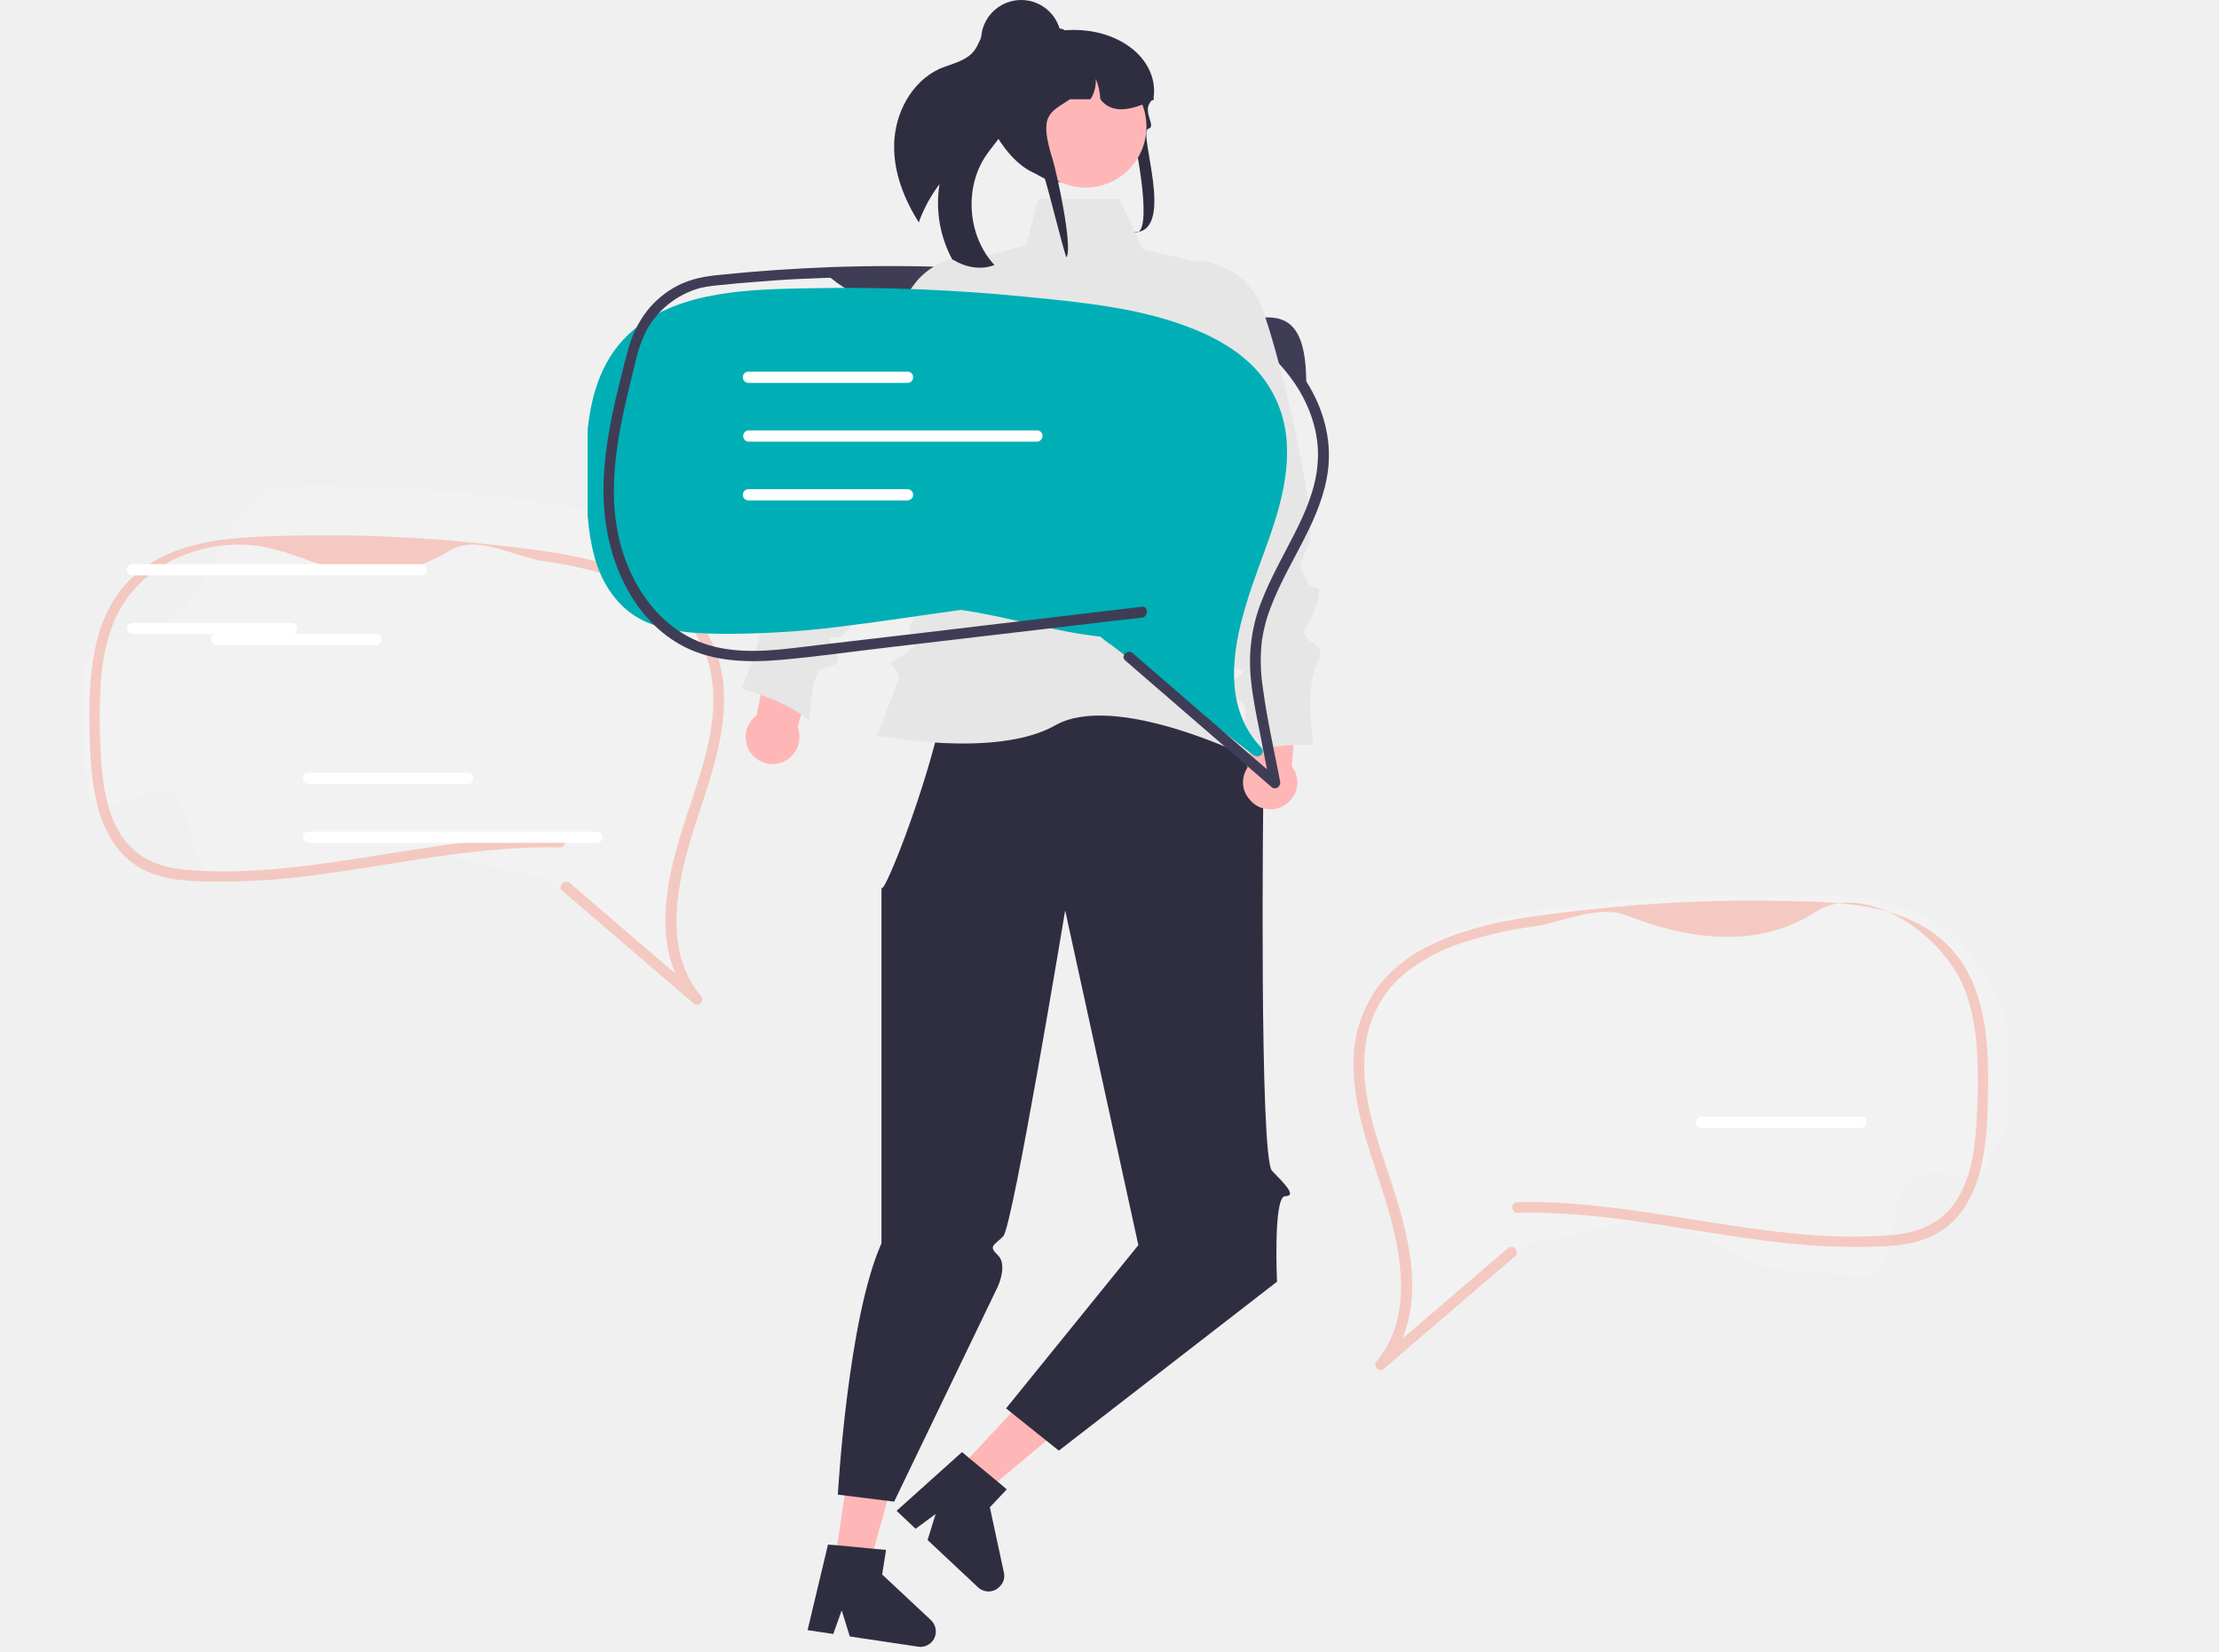
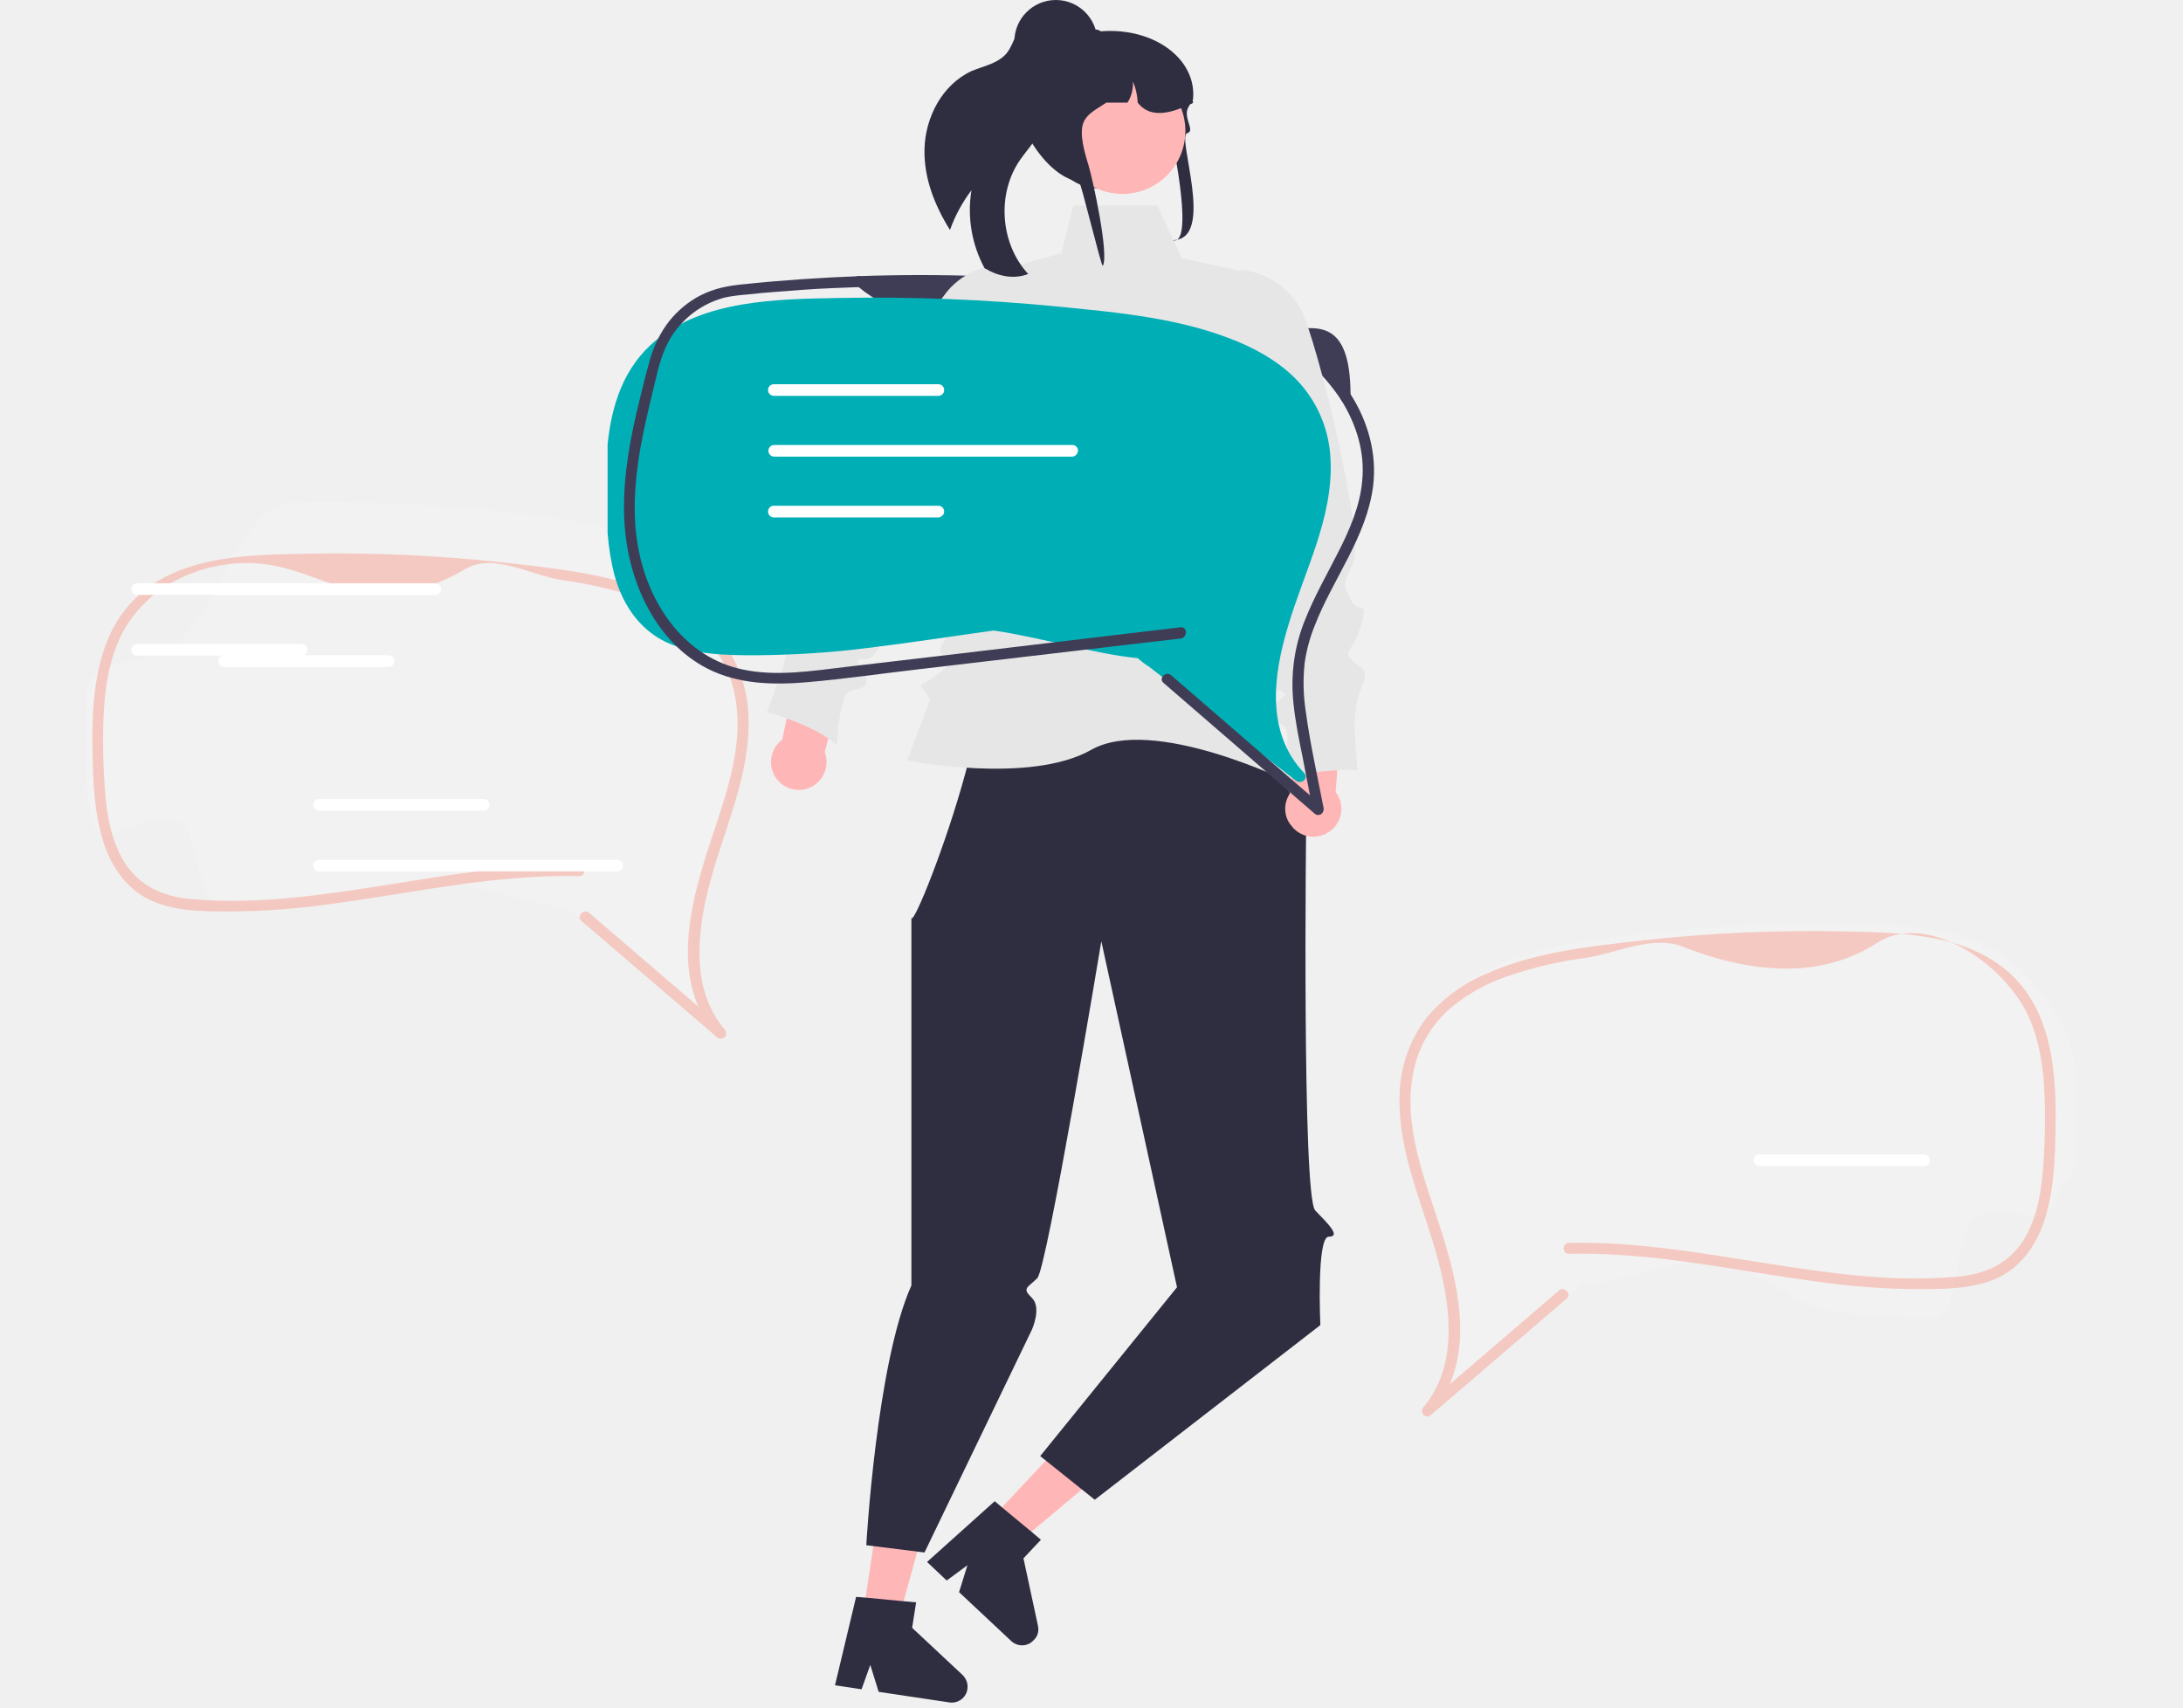
- <svg xmlns="http://www.w3.org/2000/svg" version="1.1" id="Layer_1" x="0px" y="0px" viewBox="0 0 630.6 469.2" style="enable-background:new 0 0 630.6 469.2;" xml:space="preserve">
+ <svg xmlns="http://www.w3.org/2000/svg" version="1.1" id="Layer_1" x="0px" y="0px" viewBox="0 0 600 469.2" style="enable-background:new 0 0 600 469.2;" xml:space="preserve">
  <style type="text/css">
	.st0{fill:#3F3D56;}
	.st1{fill:#F2F2F2;}
- 	.st2{opacity:0.25;fill:#FC5130;}
+ 	.st2{opacity:0.25;fill:#FC5130;enable-background:new    ;}
	.st3{fill:#FFFFFF;}
	.st4{fill:#FFB6B6;}
	.st5{fill:#2F2E41;}
	.st6{fill:#E6E6E6;}
	.st7{fill:#00AFB5;}
</style>
  <path class="st0" d="M236,78.9c18.6,15.5,39.2,2.5,59.1,1.5c9.2-0.5,18.4,1.8,27.4,3.4c8.6,1.6,17.2,3.9,25,7.7  c8.6,4.1,15.9,10.5,21.1,18.4c1,1.6,2.6,0.4,2.6-1.5c-0.1-20.6-9-18.9-18.3-17.4c-8.8,1.4-16.3-7.3-25.1-9.2  c-9.1-1.8-18.3-3.1-27.6-3.9c-10.1-1-20.1-1.7-30.2-2c-11.3-0.4-22.7-0.4-34,0C234.1,75.9,234.1,78.9,236,78.9z" />
  <path class="st1" d="M197.3,280.9c0.6,0.6,0.5,1.6-0.1,2.1s-1.5,0.5-2,0c-12.3-10.5-24.5-21-36.8-31.5l0,0c-0.9-0.6-1.7-1.3-2.4-2.1  c-11.4-1.3-24-5.7-35.8-7.6c-10.5,1.6-20.9,3.4-31.5,4.8c-9.2,1.3-18.4,1.9-27.7,2c-7.5,0-5.4-19.3-12.2-22.9  c-7.1-3.7-21.3,8.3-23.2,0.8c-0.9-3.8-1.5-7.7-1.8-11.6v-24.4c1-10.6,17.9-7.3,25.9-14.8c12.2-11.2,16.2-37.3,31.7-37.6  c18.4-0.4,36.8,0.4,55,2.4c14.9,1.6,30.6,3.2,44.4,9.6c5.9,2.7,11.5,18.5,15.5,23.6c4.6,6,7.3,13.3,7.5,20.9  c0.7,16.1-6.6,30.8-10.6,46C189.7,253.8,187.8,269.7,197.3,280.9z" />
-   <path class="st2" d="M159.8,253.1c12.4,10.7,24.9,21.3,37.3,32c0.6,0.6,1.6,0.5,2.1-0.1s0.5-1.5,0-2c-9.5-11.2-7.6-27.1-4.1-40.3  c4-15.2,11.3-29.9,10.6-46c-0.2-7.6-2.9-14.9-7.5-20.9c-4.2-5-9.5-9-15.5-11.6c-13.8-6.4-29.4-7.9-44.4-9.6c-18.3-2-36.6-2.8-55-2.4  c-15.4,0.3-33.5,0.6-45.5,11.7C26.8,174,25.3,190,25.4,204c0.1,8.1,0.2,16.5,2.2,24.5c1.8,7.5,5.8,14.8,12.9,18.5  c6.8,3.5,14.9,3.5,22.4,3.5c9.3,0,18.5-0.7,27.7-2c18.3-2.4,36.5-6.3,55-7.4c4.5-0.3,9.1-0.4,13.6-0.3c1.9,0,1.9-3,0-3  c-18-0.4-35.8,2.7-53.5,5.5c-17.1,2.7-34.6,5.3-52,3.9c-3.8-0.2-7.6-1-11-2.6c-3.4-1.6-6.2-4.1-8.3-7.3c-4.5-7-5.4-15.9-5.8-24.1  c-0.4-7.1-0.4-14.2,0.2-21.3c0.7-6.9,2.3-13.9,5.9-19.8c8.4-13.6,25.3-19.2,39.7-16.8c16.2,2.7,28.7,15.7,53.5,1.1  c7.8-4.6,18,1.8,26.9,3.1c6.7,0.9,13.3,2.4,19.7,4.5c6.2,1.9,11.9,4.9,16.9,9c5.3,4.4,8.9,10.5,10.4,17.2  c3.4,15.5-3.4,30.9-7.9,45.4c-4,12.9-7.5,28-2,41c1.3,3,3,5.8,5.1,8.3l2.1-2.1c-12.4-10.7-24.9-21.3-37.3-32  C160.5,249.7,158.3,251.8,159.8,253.1z" />
+   <path class="st2" d="M159.8,253.1c12.4,10.7,24.9,21.3,37.3,32c0.6,0.6,1.6,0.5,2.1-0.1s0.5-1.5,0-2c-9.5-11.2-7.6-27.1-4.1-40.3  c4-15.2,11.3-29.9,10.6-46c-0.2-7.6-2.9-14.9-7.5-20.9c-4.2-5-9.5-9-15.5-11.6c-13.8-6.4-29.4-7.9-44.4-9.6c-18.3-2-36.6-2.8-55-2.4  c-15.4,0.3-33.5,0.6-45.5,11.7C26.8,174,25.3,190,25.4,204c0.1,8.1,0.2,16.5,2.2,24.5c1.8,7.5,5.8,14.8,12.9,18.5  c6.8,3.5,14.9,3.5,22.4,3.5c9.3,0,18.5-0.7,27.7-2c18.3-2.4,36.5-6.3,55-7.4c4.5-0.3,9.1-0.4,13.6-0.3c1.9,0,1.9-3,0-3  c-18-0.4-35.8,2.7-53.5,5.5c-17.1,2.7-34.6,5.3-52,3.9c-3.8-0.2-7.6-1-11-2.6s-6.2-4.1-8.3-7.3c-4.5-7-5.4-15.9-5.8-24.1  c-0.4-7.1-0.4-14.2,0.2-21.3c0.7-6.9,2.3-13.9,5.9-19.8c8.4-13.6,25.3-19.2,39.7-16.8c16.2,2.7,28.7,15.7,53.5,1.1  c7.8-4.6,18,1.8,26.9,3.1c6.7,0.9,13.3,2.4,19.7,4.5c6.2,1.9,11.9,4.9,16.9,9c5.3,4.4,8.9,10.5,10.4,17.2  c3.4,15.5-3.4,30.9-7.9,45.4c-4,12.9-7.5,28-2,41c1.3,3,3,5.8,5.1,8.3l2.1-2.1c-12.4-10.7-24.9-21.3-37.3-32  C160.5,249.7,158.3,251.8,159.8,253.1z" />
  <path class="st3" d="M106.8,183.3H61.6c-0.9,0-1.6-0.7-1.6-1.6s0.7-1.6,1.6-1.6l0,0h45.2c0.9,0,1.6,0.7,1.6,1.6  S107.7,183.3,106.8,183.3z" />
  <path class="st3" d="M82.9,180.2H37.7c-0.9,0-1.6-0.7-1.6-1.6s0.7-1.6,1.6-1.6l0,0h45.2c0.9,0,1.6,0.7,1.6,1.6  S83.8,180.1,82.9,180.2z" />
-   <path class="st3" d="M119.7,163.5h-82c-0.9,0-1.6-0.7-1.6-1.6s0.7-1.6,1.6-1.6l0,0h81.9c0.9,0,1.6,0.7,1.6,1.6  C121.2,162.8,120.5,163.5,119.7,163.5z" />
+   <path class="st3" d="M119.7,163.5h-82c-0.9,0-1.6-0.7-1.6-1.6s0.7-1.6,1.6-1.6l0,0h81.9c0.9,0,1.6,0.7,1.6,1.6  S120.5,163.5,119.7,163.5z" />
  <path class="st1" d="M393.1,384.7c-0.6,0.6-0.5,1.6,0.1,2.1s1.5,0.5,2,0c12.3-10.5,24.5-21,36.8-31.5l0,0c0.9-0.6,1.7-1.3,2.4-2.1  c11.4-1.3,24-5.7,35.8-7.6c10.5,1.6,22.9,13.4,33.5,14.8c9.2,1.3,18.4,1.9,27.7,2c7.5,0,5.4-24.3,12.2-27.9  c7.1-3.7,19.3,3.3,21.2-4.2c0.9-3.8,5.5-7.7,5.8-11.6v-24.4c-1-10.6-8-21.1-16-28.5c-12-11.1-30.1-11.4-45.5-11.7  c-18.4-0.4-36.8,0.4-55,2.4c-14.9,1.6-30.6,3.2-44.4,9.6c-6,2.6-11.3,6.6-15.5,11.6c-4.6,6-7.3,13.3-7.5,20.9  c-0.7,16.1,6.6,30.8,10.6,46C400.7,357.6,402.6,373.5,393.1,384.7z" />
  <path class="st2" d="M430.6,356.9c-12.4,10.7-24.9,21.3-37.3,32c-0.6,0.6-1.6,0.5-2.1-0.1s-0.5-1.5,0-2c9.5-11.2,7.6-27.1,4.1-40.3  c-4-15.2-11.3-29.9-10.6-46c0.2-7.6,2.9-14.9,7.5-20.9c4.2-5,9.5-9,15.5-11.6c13.8-6.4,29.4-7.9,44.4-9.6c18.3-2,36.6-2.8,55-2.4  c15.4,0.3,33.5,0.6,45.5,11.7c11,10.1,12.5,26.1,12.4,40.1c-0.1,8.1-0.2,16.5-2.2,24.5c-1.8,7.5-5.8,14.8-12.9,18.5  c-6.8,3.5-14.9,3.5-22.4,3.5c-9.3,0-18.5-0.7-27.7-2c-18.3-2.4-36.5-6.3-55-7.4c-4.5-0.3-9.1-0.4-13.6-0.3c-1.9,0-1.9-3,0-3  c18-0.4,35.8,2.7,53.5,5.5c17.1,2.7,34.6,5.3,52,3.9c3.8-0.2,7.6-1,11-2.6s6.2-4.1,8.3-7.3c4.5-7,5.4-15.9,5.8-24.1  c0.4-7.1,0.4-14.2-0.2-21.3c-0.7-6.9-2.3-13.9-5.9-19.8c-8.4-13.6-27.4-24.7-39.7-16.8c-14,9.1-32,9.5-53.5,1.1  c-8.4-3.3-18,1.8-26.9,3.1c-6.7,0.9-13.3,2.4-19.7,4.5c-6.2,1.9-11.9,4.9-16.9,9c-5.3,4.4-8.9,10.5-10.4,17.2  c-3.4,15.5,3.4,30.9,7.9,45.4c4,12.9,7.5,28,2,41c-1.3,3-3,5.8-5.1,8.3l-2.1-2.1c12.4-10.7,24.9-21.3,37.3-32  C429.9,353.5,432.1,355.6,430.6,356.9z" />
  <path class="st3" d="M132.9,222.8H87.7c-0.9,0-1.6-0.7-1.6-1.6s0.7-1.6,1.6-1.6l0,0h45.2c0.9,0,1.6,0.7,1.6,1.6  S133.8,222.8,132.9,222.8z" />
-   <path class="st3" d="M483.6,320.5h45.2c0.9,0,1.6-0.7,1.6-1.6c0-0.9-0.7-1.6-1.6-1.6l0,0h-45.2c-0.9,0-1.6,0.7-1.6,1.6  C482,319.8,482.7,320.4,483.6,320.5z" />
+   <path class="st3" d="M483.6,320.5h45.2c0.9,0,1.6-0.7,1.6-1.6s-0.7-1.6-1.6-1.6l0,0h-45.2c-0.9,0-1.6,0.7-1.6,1.6  C482,319.8,482.7,320.4,483.6,320.5z" />
  <path class="st3" d="M169.7,239.5h-82c-0.9,0-1.6-0.7-1.6-1.6s0.7-1.6,1.6-1.6l0,0h81.9c0.9,0,1.6,0.7,1.6,1.6  C171.2,238.8,170.5,239.5,169.7,239.5z" />
  <polygon class="st4" points="272.2,417.7 279.4,424.4 309.4,399.3 298.8,389.3 " />
  <path class="st5" d="M285.3,446.9l-4-18.6l4.8-5.1l-2.6-2.2l-8.1-6.7l-2-1.7l-18.6,16.7l5.4,5.1l5.7-4.2l-2.3,7.4l14.3,13.4  c1.8,1.7,4.6,1.6,6.2-0.2C285.2,449.8,285.6,448.3,285.3,446.9L285.3,446.9z" />
  <polygon class="st4" points="237.2,443.8 246.9,445.3 257.4,407.5 243,405.3 " />
  <path class="st5" d="M264.6,460.4l-13.9-13l1.1-7l-3.4-0.3l-10.5-1l-2.6-0.2l-5.8,24.3l7.3,1.1l2.4-6.7l2.3,7.4l19.4,2.9  c2.4,0.4,4.7-1.3,5-3.7C266.1,462.8,265.6,461.4,264.6,460.4z" />
  <path class="st5" d="M331,175.8l28,50.1c0,0-1.2,103,2.5,106.8s7.1,7.2,3.7,7.2s-2.3,24.3-2.3,24.3l-62,48l-15-12l37.6-46.4  l-20.8-95.1c0,0-14.9,89.9-17.6,92.6s-4.3,2.7-1.5,5.4s0,8.8,0,8.8l-29.5,61.2l-16-2c0,0,2.8-50,12.4-71.4V251.8  c-0.7,8.7,33.3-79.3,12.5-72.7C269.7,177,331,175.8,331,175.8z" />
  <path class="st6" d="M318.1,56.5H295l-3.3,13.1L274,74.5c0,0-8.8,58.3-1.4,63s2.2,19.4,2.2,19.4s-18.4,19.9-16.2,22.8  s6.7-1.5,1.5,3.6s-8.1,4.4-6.6,5.9c0.9,0.9,1.6,2,2.1,3.3l-6.3,16.5c0,0,33.7,6.7,50.6-2.9s54.4,8.8,54.4,8.8s-1.9-9.7-3.5-11.1  s-5.4,2.2-2.7-2.6s4.8-2.5,2.6-4.7s-11.8-31.6-11.8-31.6s-7.4-16.2,0.7-22.8s11.2-28.3,11.2-28.3L341,74.5l-16.2-3.6L318.1,56.5z" />
  <path class="st4" d="M226.7,206.7l5.6-22.2l-12.3-4.9l-5,23.7c-3.4,2.5-4.1,7.3-1.6,10.7s7.3,4.1,10.7,1.6  C226.8,213.6,227.9,209.9,226.7,206.7L226.7,206.7z" />
  <path class="st6" d="M280.6,73l-0.4-0.1c-6.9-1.2-14,1.1-18.9,6.1c-6.3,6.5-34.3,54.5-33.3,62.6c0.9,7.5,1.3,5.8-2.1,9.7  s-4.7-2-4.8,6s3,7.9-0.2,9.8s-5.4,0.6-4.8,6s-0.3,6.8-0.5,8.7s-4.8,13.9-4.8,13.9s13.7,3.7,19.2,9.2c0,0,0.6-13.6,3.4-14.8  s5.4-0.6,4.6-4.1s-4.8-5,0.1-4.9s12.5-26,12.5-26l32.9-60L280.6,73z" />
  <path class="st4" d="M354.8,217.7l1-22.9l13.2-1.3l-1.9,24.2c2.6,3.4,1.9,8.2-1.5,10.7c-3.4,2.6-8.2,1.9-10.7-1.5  C352.7,224.3,352.7,220.5,354.8,217.7L354.8,217.7z" />
  <path class="st6" d="M341,74.2h0.4c7,0.8,13.1,5,16.3,11.2c4.2,8,17.5,62,14.2,69.4c-3,6.9-2.9,5.2-0.7,9.9s5.1-0.6,2.9,7.1  s-5.1,6.7-2.6,9.5s5,2.1,2.9,7.1s-1.6,6.6-2,8.5s0.7,14.7,0.7,14.7s-14.1-0.4-21,3.3c0,0,3.3-13.2,0.9-15.2s-5-2.1-3.2-5.2  s6-3.5,1.3-4.8s-4.6-28.5-4.6-28.5L332,94.5L341,74.2z" />
  <path class="st5" d="M254.1,41c-0.2,7.9,2.8,15.5,7,22.2c1.4-3.9,3.4-7.6,5.9-10.9c-1.2,7.4,0.1,14.9,3.6,21.4  c0.1,0.1,0.3,0.2,0.4,0.2c3.5,2.1,7.8,2.9,11.6,1.4c-7.7-8.3-8.7-22.1-2.2-31.4c1.8-2.6,4.2-5,5.3-8c1.8-4.8,0.1-10.1-1-15.1  c-1-4.7-1.2-10.2,1.9-13.6c-0.7-1-1.8-1.5-3-1.4c-1.9,0.3-3.3,1.9-4.2,3.7c-0.9,1.7-1.5,3.6-2.7,5.1c-2.3,2.8-6.2,3.5-9.6,4.9  C259,23.2,254.3,32.2,254.1,41z" />
  <path class="st5" d="M321.6,36.5c-0.5-1.6,2.7,8.2,1.2,8.4c-6.9,0.8-16.5,4.9-21.3,6.9c-0.2,0-0.4-0.1-0.6-0.1  c-0.5-0.1-1-0.1-1.5-0.2C288,49.3,283.7,32,283.7,31.9c0-0.8,1.9-22.1,4.8-22.5c0.8-0.1,1.5-0.1,2.3-0.1h7.3c1.5-0.3,3-0.5,4.6-0.7  l0,0c14.7-1.1,26.3,7.8,25.2,18.7l0,0c-0.3,0.5-0.6,0.9-0.8,1.3c-0.2,0.4-0.4,0.8-0.6,1.1c-1.3,2.8,2.1,6.3-0.2,6.9  c-3,0.9,8,29.4-4,29.4C328.1,67.9,322.9,40.9,321.6,36.5z" />
  <circle class="st4" cx="308.5" cy="36" r="17.3" />
  <path class="st5" d="M327.9,28.3c-0.3,0.2-0.6,0.3-0.9,0.4s-0.6,0.3-0.9,0.4c-5.8,2.6-10.5,2.9-13.4-0.9c-0.1-2-0.5-3.9-1.3-5.8  c0.1,2-0.4,4.1-1.5,5.8h-5.8c-5.9,3.9-9,4.3-4.9,17.3c1.1,3.6,5.7,24.5,3.9,27.6c-0.5-0.1-6-23-6.5-23.1  c-11.3-2.1-18.4-20.7-17.5-21.7c0-3,0.7-5.9,2-8.6c1.7-3.4,4.3-6.2,7.5-8.2c1.9-0.9,3.9-1.7,6-2.3c0.1,0,0.1,0,0.1,0  c0.6-0.2,1.3-0.3,1.9-0.5c1.3-0.3,2.7-0.5,4-0.6c0.1,0,0.2,0,0.3,0c0.5,0,1.1,0.1,1.5,0.4l0,0c0.3,0.2,0.6,0.5,0.9,0.8  c0.4,0.5,0.6,1.2,0.6,1.8h6.4c0.2,0,0.5,0,0.7,0c8.9,0.3,16,7.3,16.6,16.1C327.9,27.7,327.9,28,327.9,28.3z" />
  <circle class="st5" cx="290.2" cy="11.4" r="11.4" />
  <path class="st7" d="M358.4,212.4c1.4,1.5-0.7,3.4-2.3,2.1c-13.5-10.5-27.1-21-40.6-31.5c0,0,0,0-0.1,0c-0.9-0.6-1.8-1.3-2.7-2.1  c-12.6-1.3-26.4-5.7-39.6-7.6c-11.6,1.6-23.1,3.4-34.7,4.8c-10.1,1.3-20.3,1.9-30.5,2c-8.3,0-17.3-0.1-24.8-3.6  c-7.8-3.7-12.2-11-14.2-18.4c-1-3.8-1.6-7.7-1.9-11.6v-24.4c1.1-10.6,4.3-21.1,13.2-28.5c13.3-11.1,33.2-11.4,50.2-11.7  c20.3-0.4,40.6,0.4,60.8,2.4c16.4,1.6,33.7,3.2,49,9.6c6.5,2.7,12.7,6.5,17.2,11.6c5.1,5.8,8,13.2,8.3,20.8  c0.8,16.1-7.3,30.8-11.7,45.9C350,185.4,347.8,201.3,358.4,212.4z" />
  <path class="st3" d="M257.9,108.8h-45.2c-0.9,0-1.6-0.7-1.6-1.6s0.7-1.6,1.6-1.6l0,0h45.2c0.9,0,1.6,0.7,1.6,1.6  C259.5,108.1,258.8,108.8,257.9,108.8z" />
  <path class="st3" d="M257.9,142.2h-45.2c-0.9,0-1.6-0.7-1.6-1.6s0.7-1.6,1.6-1.6l0,0h45.2c0.9,0,1.6,0.7,1.6,1.6  S258.8,142.1,257.9,142.2z" />
  <path class="st3" d="M294.7,125.5h-81.9c-0.9,0-1.6-0.7-1.6-1.6s0.7-1.6,1.6-1.6l0,0h81.9c0.9,0,1.6,0.7,1.6,1.6  C296.2,124.8,295.5,125.5,294.7,125.5z" />
  <path class="st0" d="M368.6,109.9c4.2,6.7,6.6,14.4,5.8,22.3c-0.6,6.8-3.4,13.3-6.5,19.4c-3.2,6.3-6.7,12.4-9.3,19  c-2.9,7.2-3.9,14.9-3.1,22.6c0.5,5,1.5,9.9,2.5,14.8l2.9,15l2.5-1.5l-41.5-35.9c-1.5-1.3-3.6,0.9-2.1,2.1l41.5,35.9  c0.6,0.6,1.6,0.5,2.1-0.1c0.3-0.4,0.5-0.9,0.4-1.4c-1.7-8.8-3.7-17.6-4.9-26.5c-0.7-4.5-0.8-9-0.3-13.5c0.5-3.4,1.4-6.8,2.7-10  c5-13,14.3-24.4,16.1-38.5c1.1-8.9-1.4-17.7-6.1-25.1C370.2,106.8,367.6,108.3,368.6,109.9L368.6,109.9z" />
  <path class="st0" d="M324.5,172.4l-61.3,7.3l-30.7,3.6c-9.3,1.1-19.1,2.7-28.4,0.7c-15.7-3.3-25.5-17.5-28.5-32.5  c-1.9-9.3-1.2-19,0.4-28.3c0.9-4.9,2-9.8,3.2-14.7c1.1-4.3,1.9-9,3.8-13.1c3-6.7,9-11.7,16.1-13.6c2.2-0.5,4.4-0.7,6.7-0.9  c2.5-0.3,5-0.5,7.6-0.7c5.1-0.4,10.1-0.8,15.2-1c2.5-0.1,5.1-0.2,7.6-0.3c1.9-0.1,1.9-3.1,0-3c-10.5,0.4-21.1,1.1-31.6,2.2  c-4.3,0.4-8.2,1.1-12.1,3.1c-3.3,1.7-6.3,4.2-8.6,7.1c-2.4,3.1-4.1,6.6-5.2,10.3c-1.4,5-2.6,10-3.8,15c-2.3,10.1-4,20.6-3.2,31  c1.1,15.4,8.5,31.9,22.8,39.2c8.5,4.3,18.1,4.5,27.4,3.7c10.3-0.9,20.6-2.4,31-3.6l63.8-7.5l7.9-0.9  C326.4,175.2,326.4,172.2,324.5,172.4L324.5,172.4z" />
</svg>
